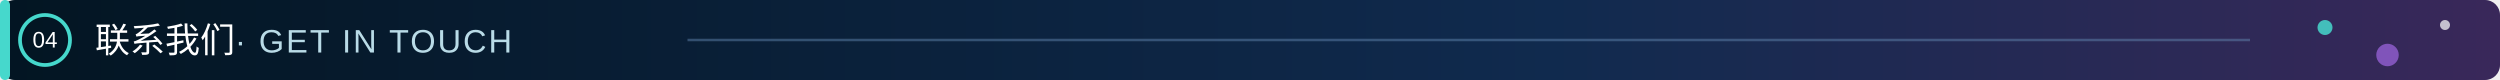
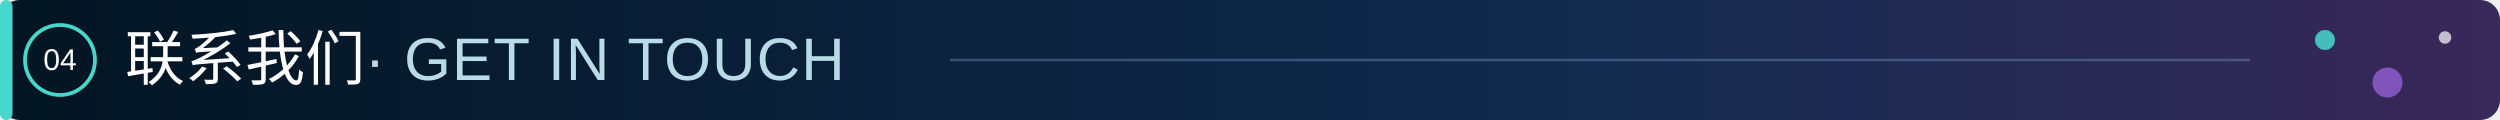
- <svg xmlns="http://www.w3.org/2000/svg" width="1000" height="32" viewBox="0 0 1000 32" role="img" aria-label="联系我们 · Get in Touch">
+ <svg xmlns="http://www.w3.org/2000/svg" width="1000" height="48" viewBox="0 0 1000 48" role="img" aria-label="联系我们 · Get in Touch">
  <defs>
    <linearGradient id="bg" x1="0" y1="0" x2="1" y2="0">
      <stop offset="0" stop-color="#031522" />
      <stop offset="0.62" stop-color="#102a4e" />
      <stop offset="1" stop-color="#3a285a" />
    </linearGradient>
  </defs>
-   <rect width="1000" height="32" rx="6" fill="url(#bg)" />
-   <rect width="4" height="32" rx="2" fill="#46d8cc" />
-   <circle cx="18" cy="16" r="10" fill="none" stroke="#46d8cc" stroke-width="1.5" />
-   <text x="18" y="19" text-anchor="middle" fill="#ffffff" font-family="Arial,sans-serif" font-size="9">04</text>
-   <text x="38" y="21" fill="#ffffff" font-family="Microsoft YaHei,PingFang SC,Noto Sans CJK SC,Arial,sans-serif" font-size="14" font-weight="400">联系我们<tspan fill="#b9dbe7" font-family="Arial,sans-serif" font-size="13" letter-spacing=".8"> · GET IN TOUCH</tspan>
+   <rect width="1000" height="48" rx="8" fill="url(#bg)" />
+   <rect width="5" height="48" rx="2.5" fill="#46d8cc" />
+   <circle cx="24" cy="24" r="14" fill="none" stroke="#46d8cc" stroke-width="1.5" />
+   <text x="24" y="28" text-anchor="middle" fill="#ffffff" font-family="Arial,sans-serif" font-size="12">04</text>
+   <text x="50" y="32" fill="#ffffff" font-family="Microsoft YaHei,PingFang SC,Noto Sans CJK SC,Arial,sans-serif" font-size="24" font-weight="400">联系我们<tspan fill="#b9dbe7" font-family="Arial,sans-serif" font-size="24" letter-spacing=".5"> · GET IN TOUCH</tspan>
  </text>
-   <path d="M275 16H900" stroke="#668bb5" stroke-width="1" opacity=".45" />
-   <circle cx="930" cy="11" r="3" fill="#46d8cc" opacity=".85" />
-   <circle cx="955" cy="22" r="4.5" fill="#9a63db" opacity=".75" />
-   <circle cx="978" cy="10" r="2" fill="#ffffff" opacity=".7" />
+   <path d="M380 24H900" stroke="#668bb5" stroke-width="1" opacity=".45" />
+   <circle cx="930" cy="16" r="4" fill="#46d8cc" opacity=".85" />
+   <circle cx="955" cy="33" r="6" fill="#9a63db" opacity=".75" />
+   <circle cx="978" cy="15" r="2.5" fill="#ffffff" opacity=".7" />
</svg>
